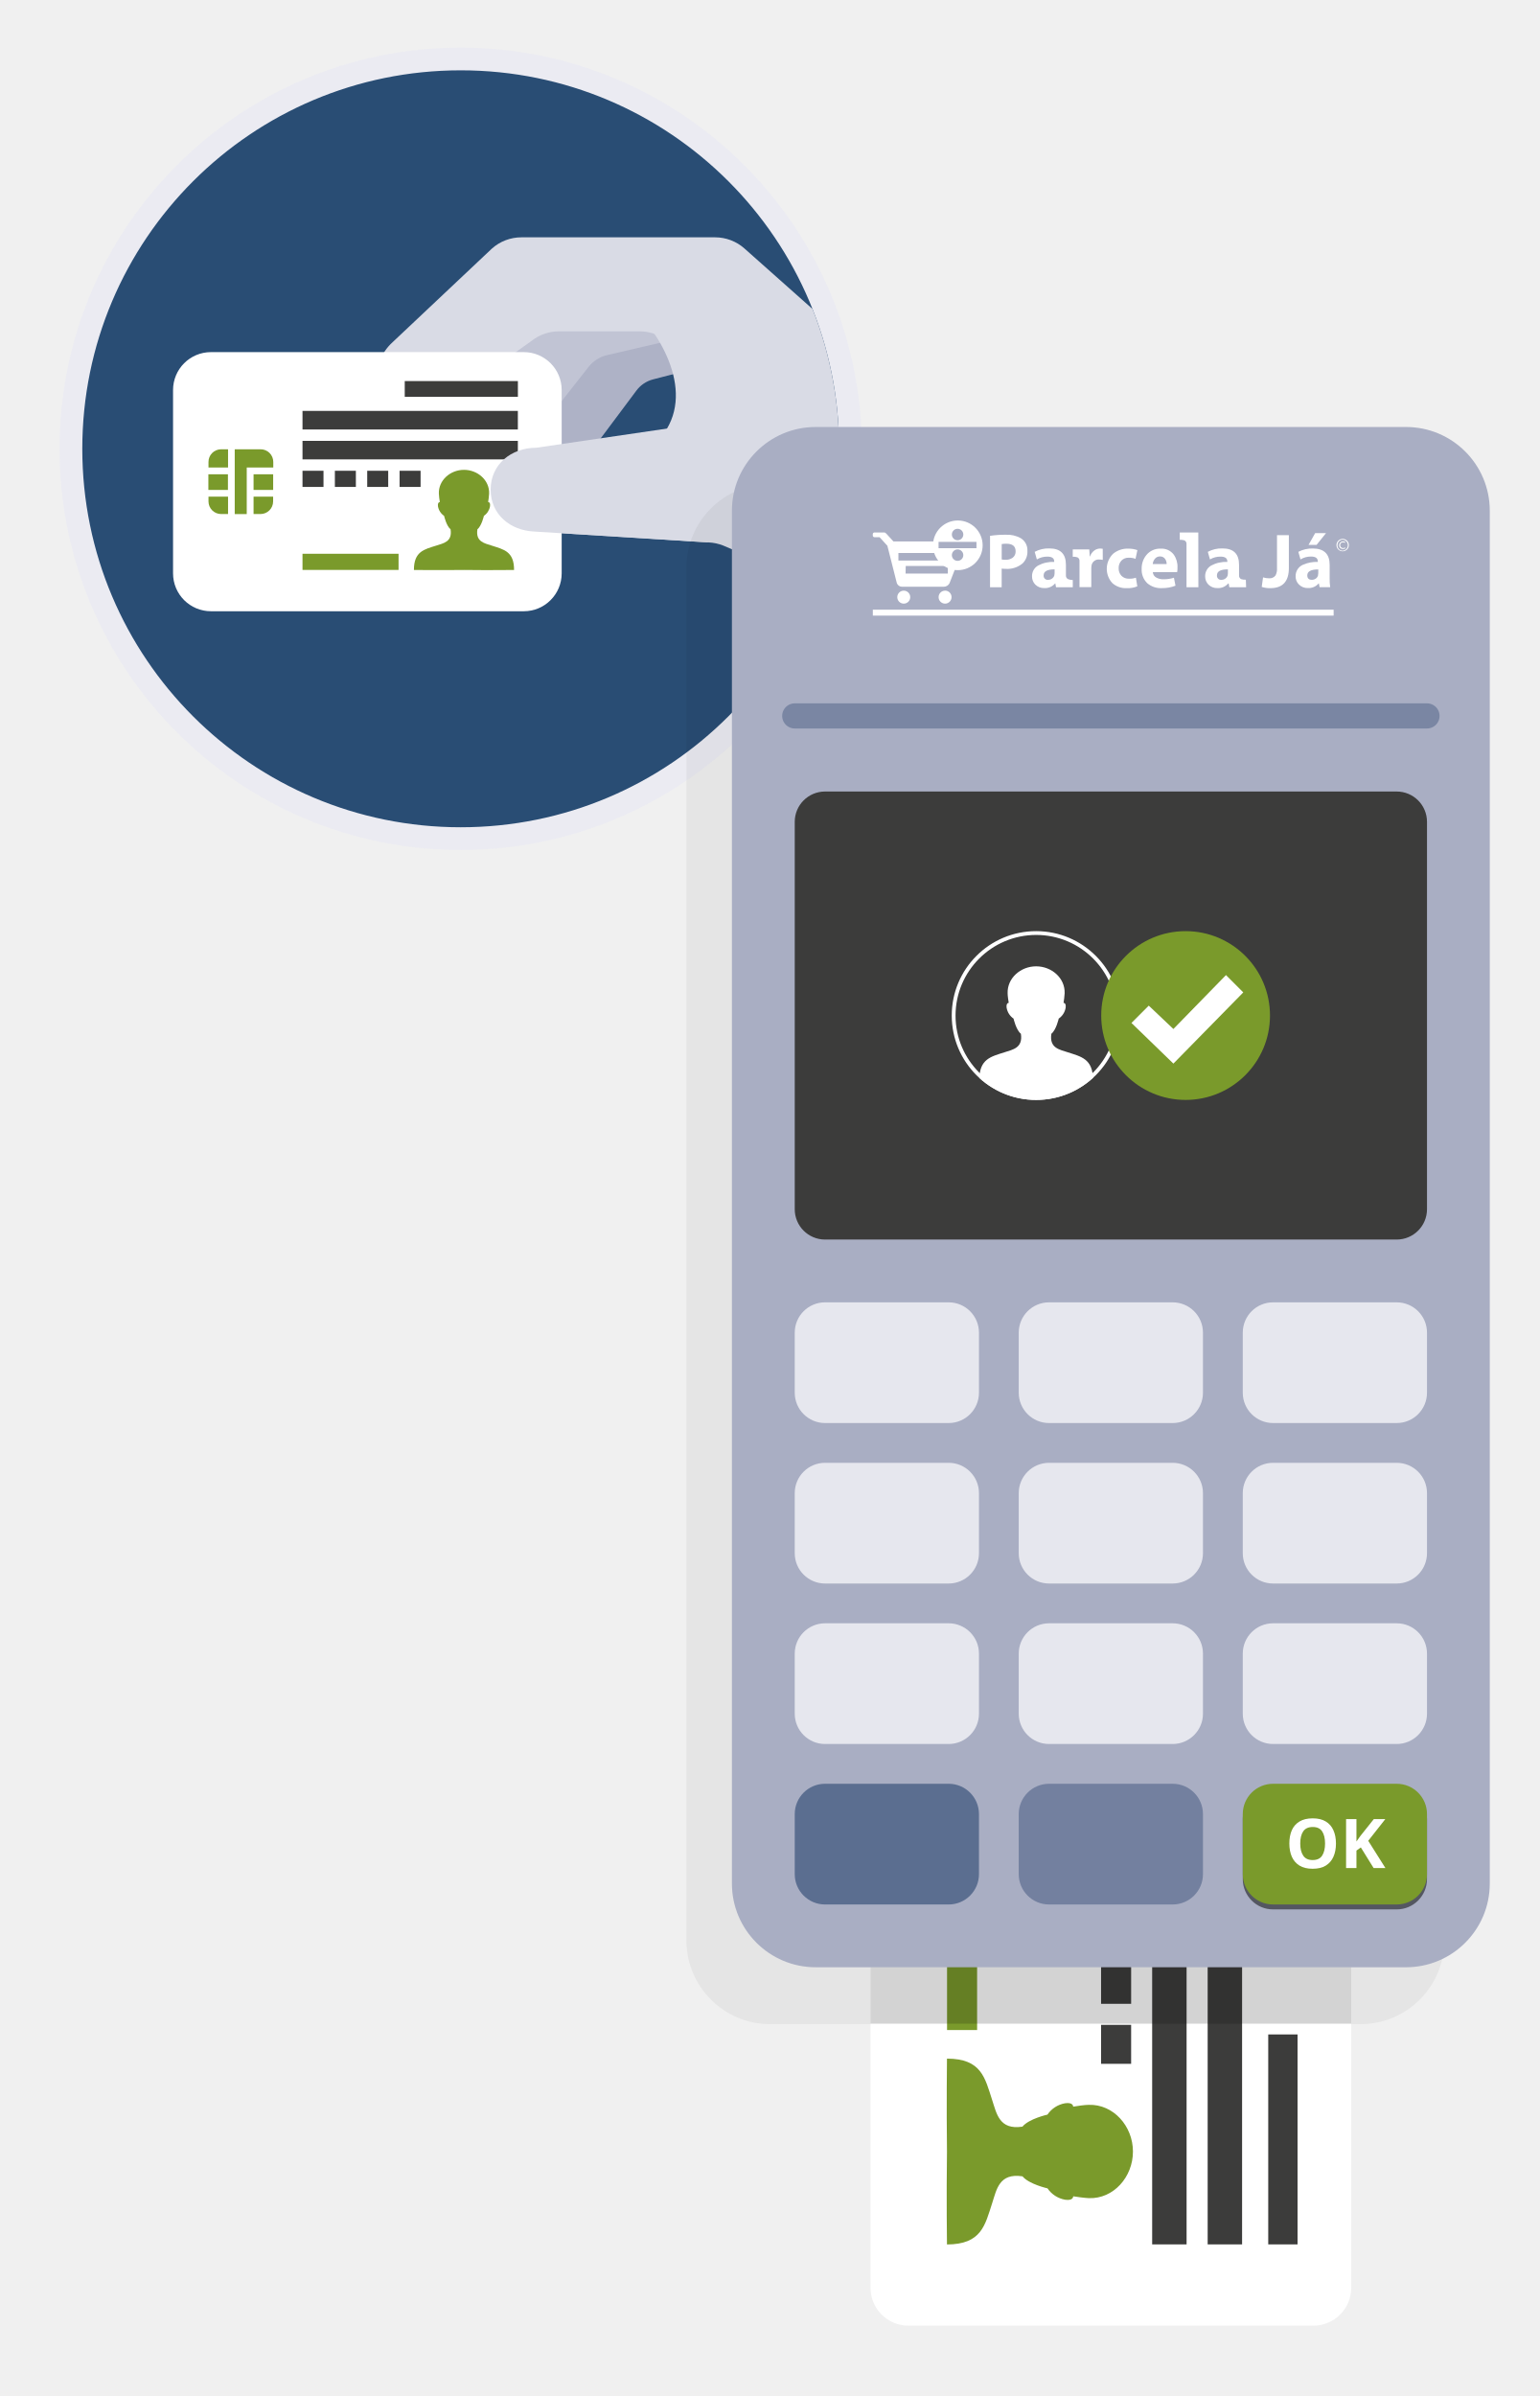
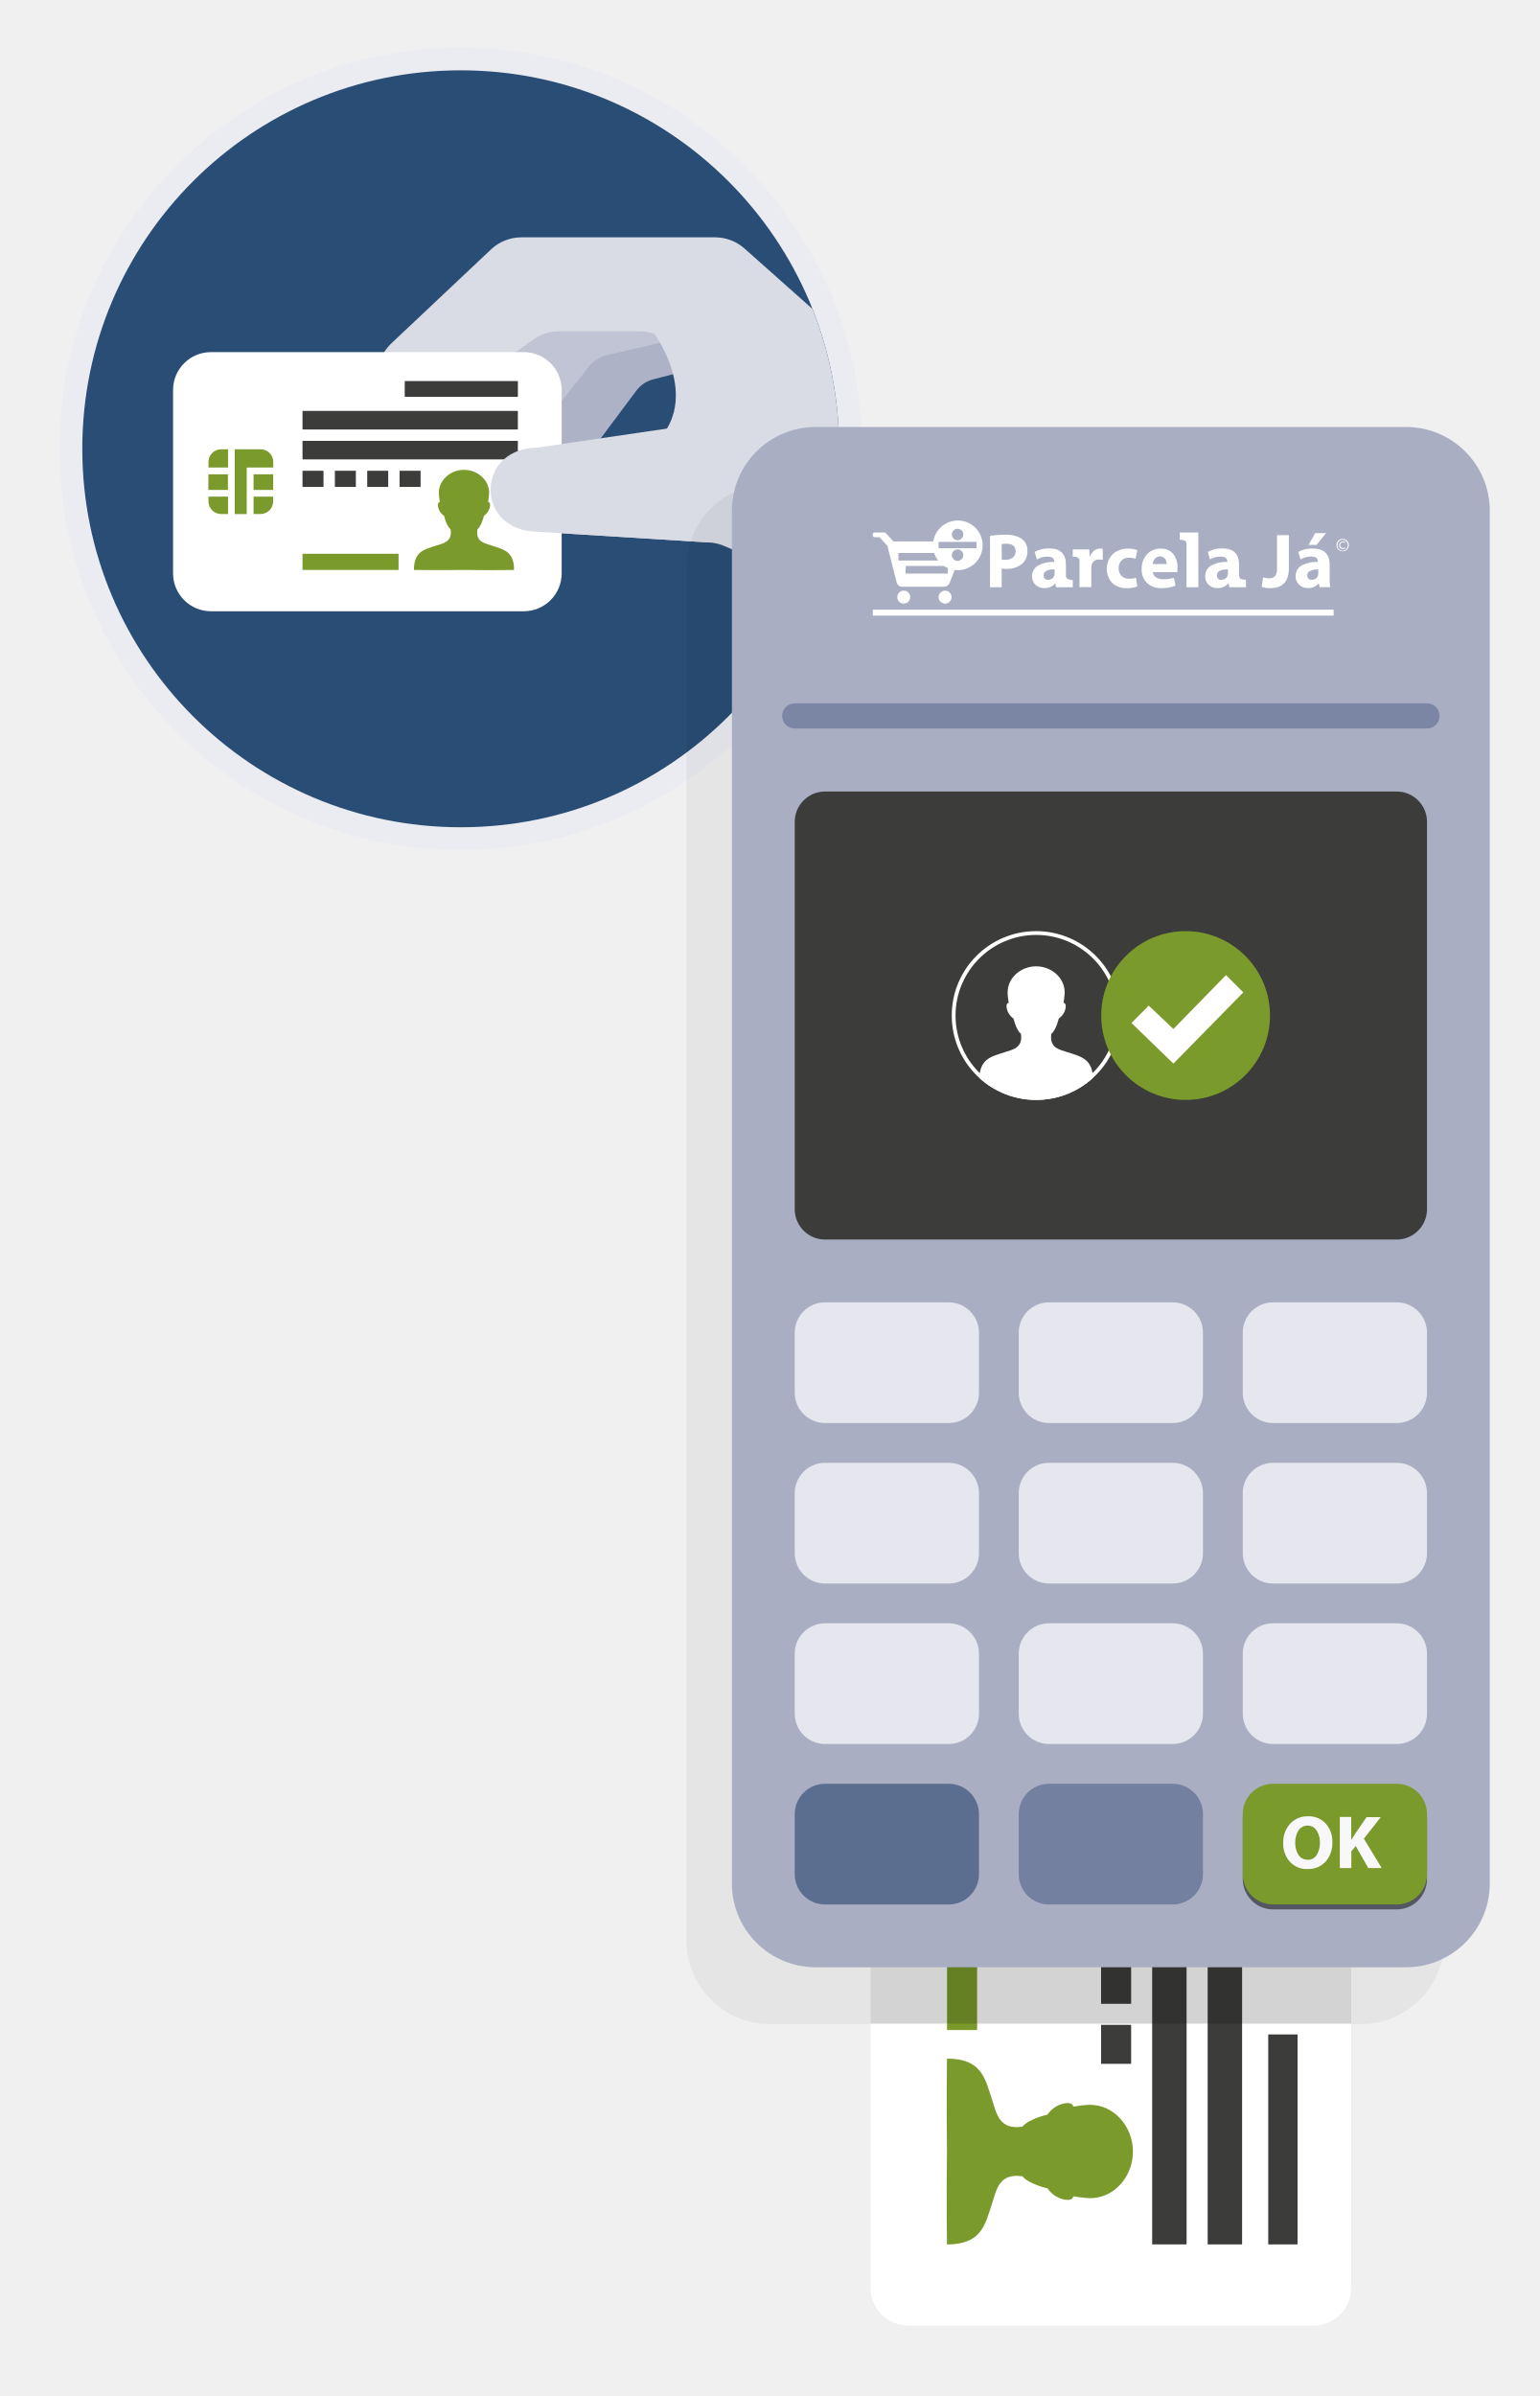
<svg xmlns="http://www.w3.org/2000/svg" viewBox="0 0 406 632">
  <defs>
-     <style>.cls-1,.cls-16{fill:none;}.cls-2{isolation:isolate;}.cls-3{fill:#294d74;}.cls-4{fill:#ebebf2;}.cls-5{clip-path:url(#clip-path);}.cls-6{fill:#aeb2c6;}.cls-7{fill:#c1c4d4;}.cls-8{fill:#d9dbe5;}.cls-20,.cls-9{fill:#fff;}.cls-10{fill:#7a9a2b;}.cls-11{fill:#3c3c3b;}.cls-12{fill:#2e2d2c;}.cls-13{opacity:0.05;}.cls-13,.cls-19,.cls-22{mix-blend-mode:multiply;}.cls-14{fill:#a9aec3;}.cls-15{fill:#e6e7ee;}.cls-16{stroke:#7a86a3;stroke-linecap:round;stroke-linejoin:round;stroke-width:6.63px;}.cls-17{fill:#5b6e90;}.cls-18{fill:#73809f;}.cls-19{opacity:0.5;}.cls-20{font-size:18.08px;font-family:GrandesignNeueRoman-Bold, Grandesign Neue Roman;font-weight:700;}.cls-21{clip-path:url(#clip-path-2);}.cls-22{fill:#1d1d1b;opacity:0.15;}</style>
+     <style>.cls-1,.cls-16{fill:none;}.cls-2{isolation:isolate;}.cls-3{fill:#294d74;}.cls-4{fill:#ebebf2;}.cls-5{clip-path:url(#clip-path);}.cls-6{fill:#aeb2c6;}.cls-7{fill:#c1c4d4;}.cls-8{fill:#d9dbe5;}.cls-9{fill:#fff;}.cls-10{fill:#7a9a2b;}.cls-11{fill:#3c3c3b;}.cls-12{fill:#2e2d2c;}.cls-13{opacity:0.05;}.cls-13,.cls-19,.cls-22{mix-blend-mode:multiply;}.cls-14{fill:#a9aec3;}.cls-15{fill:#e6e7ee;}.cls-16{stroke:#7a86a3;stroke-linecap:round;stroke-linejoin:round;stroke-width:6.63px;}.cls-17{fill:#5b6e90;}.cls-18{fill:#73809f;}.cls-19{opacity:0.5;}.cls-20{fill:#f8f8fa;}.cls-21{clip-path:url(#clip-path-2);}.cls-22{fill:#1d1d1b;opacity:0.15;}</style>
    <clipPath id="clip-path">
      <circle id="SVGID" class="cls-1" cx="121.54" cy="118.38" r="99.83" />
    </clipPath>
    <clipPath id="clip-path-2">
      <circle class="cls-1" cx="273.33" cy="267.87" r="22.26" />
    </clipPath>
  </defs>
  <g class="cls-2">
    <g id="Layer_2" data-name="Layer 2">
      <g id="img_2.3_passos_BLUE" data-name="img 2.3 passos BLUE">
        <rect class="cls-1" width="406" height="632" />
        <g id="SVGID-2" data-name="SVGID">
          <path class="cls-3" d="M121.54,221.21A102.83,102.83,0,1,1,224.37,118.38,102.95,102.95,0,0,1,121.54,221.21Z" />
          <path class="cls-4" d="M121.54,18.55a99.83,99.83,0,1,1-99.83,99.83,99.83,99.83,0,0,1,99.83-99.83m0-6A105.83,105.83,0,1,0,227.37,118.38,105.95,105.95,0,0,0,121.54,12.55Z" />
        </g>
        <g class="cls-5">
          <path class="cls-6" d="M198.2,75.89l-34.08,7.54a8,8,0,0,0-4.53,3.08l-19.44,27A8,8,0,0,0,153,122.94l14.84-19.86a8,8,0,0,1,4.4-3l24.92-6.44a8,8,0,0,0,6-8.48Z" />
          <path class="cls-7" d="M193.39,65.82l-41.7,9.42a8.73,8.73,0,0,0-5,3.24l-23.94,28.89A8.73,8.73,0,0,0,127.21,121c3.43,1,9.12-.12,11.32-2.93l16.73-21.29a8.73,8.73,0,0,1,4.88-3.11l27.38-6.37a8.73,8.73,0,0,0,6.73-9.1Z" />
          <path class="cls-8" d="M172.3,117.49l-.91,7.39,35.26-20.06s-32.39-22.69-38.74-22.69C175.85,90.38,184.31,106.58,172.3,117.49Z" />
          <path class="cls-1" d="M194.9,64.36,155.41,48a8.73,8.73,0,0,0-6-.26l-34.62,11a8.73,8.73,0,0,0,5.13,16.68l25.95-7.74a8.73,8.73,0,0,1,5.78.28l26,10.59A8.73,8.73,0,0,0,188.46,75Z" />
          <path class="cls-8" d="M281.59,148l-66,5.08a12.07,12.07,0,0,1-5.16-.82l-19.65-8.36a12.05,12.05,0,0,0-3.94-.83L141,140.21c-6.47-.26-11.57-4.58-11.57-11.05,0-6.66,5.4-11.06,12.06-11.06l40.88-1a4,4,0,0,0,3.74-5.46l-6.52-16.8a11.65,11.65,0,0,0-10.86-7.44H147.46a11.65,11.65,0,0,0-7.28,2.55l-22.46,16c-2.93,2.34-5.8,3.13-9.41,2.12-8.83-2.46-11.49-11.69-4.7-17.85l26.12-24.62a11.65,11.65,0,0,1,7.83-3h51.08a11.65,11.65,0,0,1,7.74,2.94l40.34,35.85,44.86,7.27V148" />
          <path class="cls-9" d="M213.81,152.11h0m-84.38-23h0" />
          <path class="cls-9" d="M110.45,110.46h0m-3.13-.43.08,0-.08,0m0,0h0m0,0h0m0,0h0m0,0h0m0,0h0m10.53-2.06a11.65,11.65,0,0,1-7.25,2.53,11.65,11.65,0,0,0,7.25-2.53M169,87.39h0m0,0h0m0,0h0m0,0h0m0,0h0m0,0h0m0,0h0m0,0h0m0,0h0" />
          <rect class="cls-9" x="255.52" y="100.73" width="30.92" height="61.83" />
          <path class="cls-9" d="M281.59,98.3v69.11h63V98.3Zm11.52,64.26a6.06,6.06,0,1,1,6.06-6.06A6.06,6.06,0,0,1,293.11,162.56Z" />
          <rect class="cls-9" x="45.65" y="92.88" width="102.52" height="68.35" rx="10" ry="10" />
          <path class="cls-10" d="M55,121.84v1.47h5.16v-4.8H58.3A3.33,3.33,0,0,0,55,121.84Z" />
          <rect class="cls-10" x="54.97" y="125.1" width="5.16" height="4.13" />
          <path class="cls-10" d="M55,132.26a3.33,3.33,0,0,0,3.33,3.33h1.83V131H55Z" />
          <path class="cls-10" d="M66.89,135.59h1.83a3.33,3.33,0,0,0,3.33-3.33V131H66.89Z" />
          <rect class="cls-10" x="66.89" y="125.1" width="5.17" height="4.13" />
          <path class="cls-10" d="M68.72,118.51h-6.8v17.09h3.17V123.31h7v-1.47A3.33,3.33,0,0,0,68.72,118.51Z" />
          <rect class="cls-11" x="79.8" y="124.17" width="5.54" height="4.27" />
          <rect class="cls-11" x="88.34" y="124.17" width="5.54" height="4.27" />
          <rect class="cls-11" x="96.87" y="124.17" width="5.54" height="4.27" />
          <rect class="cls-11" x="105.41" y="124.17" width="5.54" height="4.27" />
          <rect class="cls-10" x="79.8" y="146.07" width="25.34" height="4.27" />
          <rect class="cls-11" x="79.8" y="108.39" width="56.81" height="4.89" />
          <rect class="cls-11" x="106.77" y="100.51" width="29.85" height="4.16" />
          <rect class="cls-11" x="79.8" y="116.28" width="56.81" height="4.89" />
          <path class="cls-10" d="M129.74,143.92c-1.93-.63-4.31-1-3.8-4.3,1.12-.92,1.71-3.55,1.71-3.55a3.82,3.82,0,0,0,1.61-2.5c.16-1.17-.44-1.13-.49-1.15.09-.51.24-1.66.26-2.22.13-3.5-3-6.27-6.63-6.27s-6.75,2.77-6.63,6.27c0,.56.17,1.71.26,2.22,0,0-.65,0-.49,1.15a3.82,3.82,0,0,0,1.61,2.5s.59,2.63,1.71,3.55c.51,3.31-1.88,3.67-3.8,4.3-3.13,1-5.87,1.5-5.87,6.42,0,0,6.6.08,13.21,0,6.61.09,13.21,0,13.21,0C135.62,145.42,132.87,144.94,129.74,143.92Z" />
          <path class="cls-8" d="M186.8,143.08,141,140.21c-6.47-.26-11.57-4.58-11.57-11.05,0-6.66,5.4-11.06,12.06-11.06l40.88-6" />
        </g>
        <rect class="cls-9" x="229.64" y="423.24" width="126.81" height="190.21" rx="10" ry="10" />
        <path class="cls-12" d="M302.71,440.52H300v9.58h8.91V446.7A6.18,6.18,0,0,0,302.71,440.52Z" />
        <rect class="cls-12" x="288.98" y="440.52" width="7.67" height="9.58" />
        <path class="cls-12" d="M283.37,440.52a6.18,6.18,0,0,0-6.18,6.19v3.39h8.46v-9.58Z" />
        <path class="cls-12" d="M277.19,462.63V466a6.18,6.18,0,0,0,6.18,6.19h2.28v-9.59Z" />
        <rect class="cls-12" x="288.98" y="462.63" width="7.67" height="9.59" />
        <path class="cls-12" d="M308.89,466V453.42h-31.7v5.89H300v12.91h2.73A6.18,6.18,0,0,0,308.89,466Z" />
        <rect class="cls-11" x="290.46" y="486.6" width="7.93" height="10.28" />
        <rect class="cls-11" x="290.46" y="502.43" width="7.93" height="10.28" />
        <rect class="cls-11" x="290.46" y="518.27" width="7.93" height="10.28" />
        <rect class="cls-11" x="290.46" y="534.1" width="7.93" height="10.28" />
        <rect class="cls-10" x="249.83" y="486.6" width="7.93" height="48.87" />
        <rect class="cls-11" x="318.58" y="486.6" width="9.08" height="105.41" />
        <rect class="cls-11" x="334.56" y="536.63" width="7.73" height="55.38" />
        <rect class="cls-11" x="303.94" y="486.6" width="9.08" height="105.41" />
        <path class="cls-10" d="M261.74,581.11c1.17-3.57,1.83-8,8-7.05,1.7,2.08,6.59,3.17,6.59,3.17a7.1,7.1,0,0,0,4.65,3c2.17.3,2.1-.82,2.14-.9.94.16,3.09.44,4.12.48,6.5.24,11.63-5.58,11.63-12.29S293.71,555,287.22,555.2c-1,0-3.18.31-4.12.48,0-.08,0-1.2-2.14-.9a7.1,7.1,0,0,0-4.65,3s-4.89,1.09-6.59,3.17c-6.15.94-6.81-3.48-8-7.05-1.89-5.8-2.79-10.89-11.91-10.89,0,0-.15,12.24,0,24.51-.17,12.27,0,24.51,0,24.51C258.95,592,259.85,586.91,261.74,581.11Z" />
        <g class="cls-13">
          <path d="M381,511.82a22.09,22.09,0,0,1-22.09,22.09H203.17a22.09,22.09,0,0,1-22.09-22.09V149.72a22.09,22.09,0,0,1,22.09-22.09H358.91A22.09,22.09,0,0,1,381,149.72v362.1Z" />
        </g>
        <path class="cls-14" d="M393,496.82a22.09,22.09,0,0,1-22.09,22.09H215.17a22.09,22.09,0,0,1-22.09-22.09V134.72a22.09,22.09,0,0,1,22.09-22.09H370.91A22.09,22.09,0,0,1,393,134.72v362.1Z" />
        <rect class="cls-15" x="209.65" y="428.18" width="48.6" height="31.84" rx="8" ry="8" />
        <rect class="cls-15" x="268.74" y="428.18" width="48.6" height="31.84" rx="8" ry="8" />
        <rect class="cls-15" x="327.84" y="428.18" width="48.6" height="31.84" rx="8" ry="8" />
        <rect class="cls-15" x="209.65" y="385.85" width="48.6" height="31.84" rx="8" ry="8" />
        <rect class="cls-15" x="268.74" y="385.85" width="48.6" height="31.84" rx="8" ry="8" />
        <rect class="cls-15" x="327.84" y="385.85" width="48.6" height="31.84" rx="8" ry="8" />
        <rect class="cls-15" x="209.65" y="343.52" width="48.6" height="31.84" rx="8" ry="8" />
        <rect class="cls-15" x="268.74" y="343.52" width="48.6" height="31.84" rx="8" ry="8" />
        <rect class="cls-15" x="327.84" y="343.52" width="48.6" height="31.84" rx="8" ry="8" />
        <rect class="cls-11" x="209.65" y="208.78" width="166.79" height="118.18" rx="8" ry="8" />
        <line class="cls-16" x1="209.65" y1="188.84" x2="376.44" y2="188.84" />
        <g id="line">
          <rect class="cls-9" x="230.25" y="160.82" width="121.56" height="1.56" />
        </g>
        <g id="paracela_ja" data-name="paracela ja">
          <path class="cls-9" d="M355.83,143.81a1.64,1.64,0,1,1-1.64-1.67,1.64,1.64,0,0,1,1.64,1.67Zm-3,0a1.39,1.39,0,0,0,1.33,1.45h.06a1.46,1.46,0,0,0,0-2.91h0a1.4,1.4,0,0,0-1.38,1.47Zm2-.63a1.18,1.18,0,0,0-.52-.13.69.69,0,0,0-.77.75.72.72,0,0,0,.68.76h.09a1.06,1.06,0,0,0,.55-.14l.07.21a1.24,1.24,0,0,1-.67.17.94.94,0,0,1-1-1,1,1,0,0,1,1-1h0a1.07,1.07,0,0,1,.6.15Z" />
        </g>
        <path id="car" class="cls-9" d="M240.12,157.51a1.71,1.71,0,1,1-1.71-1.71h0A1.71,1.71,0,0,1,240.12,157.51Zm9.19-1.71a1.71,1.71,0,1,0,1.71,1.71A1.71,1.71,0,0,0,249.31,155.79Zm5.14-12.07-.83,2.13H237a0,0,0,0,0,0,0v2a0,0,0,0,0,0,0h15.81l-2.34,6a1.72,1.72,0,0,1-1.53.91H238a1.47,1.47,0,0,1-1.41-.93l-2.5-9.88-2.06-2.26,0,0h-1.3a.45.45,0,0,1-.49-.4v-.46a.45.45,0,0,1,.49-.39h2.52a.52.52,0,0,1,.42.2.38.38,0,0,1,.11.08l1.9,2.08h17.95C254.28,142.81,254.65,143.22,254.46,143.72Zm-15.56,7.56a0,0,0,0,0,0,0h11.15a0,0,0,0,0,0,0v-2a0,0,0,0,0,0,0H238.93a0,0,0,0,0,0,0Z" />
        <g id="circle">
          <circle class="cls-9" cx="252.67" cy="143.84" r="6.55" />
          <path class="cls-14" d="M247.59,144.59v-1.65a0,0,0,0,1,0,0h10a0,0,0,0,1,0,0v1.66a0,0,0,0,1,0,0h-10A0,0,0,0,1,247.59,144.59Zm6.53,1.83a1.51,1.51,0,1,0-1.51,1.52,1.51,1.51,0,0,0,1.51-1.52h0Zm0-5.44a1.51,1.51,0,1,0-1.51,1.52,1.51,1.51,0,0,0,1.51-1.52h0" />
        </g>
        <path class="cls-9" d="M261.17,154.9V141.34a26.06,26.06,0,0,1,4.2-.29,7.33,7.33,0,0,1,3.89.9,3.7,3.7,0,0,1,1.77,3.38,4.26,4.26,0,0,1-1.26,3.27,6.27,6.27,0,0,1-4.46,1.45,7.26,7.26,0,0,1-1.07-.07v4.92Zm3.08-11.4v4.08a5.23,5.23,0,0,0,1,.08,3.08,3.08,0,0,0,1.87-.53,2,2,0,0,0,.8-1.71q0-2-2.43-2A6.3,6.3,0,0,0,264.25,143.51Z" />
        <path class="cls-9" d="M283,154.9h-4.42l-.18-1h-.07a3.46,3.46,0,0,1-2.85,1.22,3.2,3.2,0,0,1-2.38-.93,3,3,0,0,1-.85-2.13,3.18,3.18,0,0,1,1.6-2.89,8.09,8.09,0,0,1,4.25-.94v-.13q0-1.29-1.82-1.28a5.31,5.31,0,0,0-2.76.74l-.57-2a7.68,7.68,0,0,1,3.87-.9q4.37,0,4.37,4.31v2.79a1,1,0,0,0,.56,1A3.46,3.46,0,0,0,283,153Zm-4.8-3.62v-1.1q-2.89,0-2.89,1.57a1.07,1.07,0,0,0,1.22,1.19,1.66,1.66,0,0,0,1-.33,1.57,1.57,0,0,0,.6-.82A1.83,1.83,0,0,0,278.19,151.28Z" />
        <path class="cls-9" d="M290.91,147.68a4.21,4.21,0,0,0-.85-.09,1.9,1.9,0,0,0-2.12,1.58,3.25,3.25,0,0,0-.06.69v5h-3.11V148a1,1,0,0,0-.56-1,3.42,3.42,0,0,0-1.22-.15v-1.93h4.36l.12,1.84h.08a3.14,3.14,0,0,1,1.17-1.58,2.62,2.62,0,0,1,1.51-.49,3.15,3.15,0,0,1,.67.06Z" />
        <path class="cls-9" d="M299.65,152.38l.37,2.28a6.55,6.55,0,0,1-2.78.48,5.32,5.32,0,0,1-3.82-1.35,5.56,5.56,0,0,1,.18-7.69,5.92,5.92,0,0,1,4.07-1.38,6.72,6.72,0,0,1,2.37.39l-.49,2.3a4.5,4.5,0,0,0-1.73-.3,2.55,2.55,0,0,0-2,.77,2.83,2.83,0,0,0-.72,2,2.8,2.8,0,0,0,.74,2,2.65,2.65,0,0,0,2,.77A4.87,4.87,0,0,0,299.65,152.38Z" />
        <path class="cls-9" d="M310.53,150.91h-6.42a1.74,1.74,0,0,0,1,1.48,3.79,3.79,0,0,0,1.82.41,8.9,8.9,0,0,0,2.75-.41l.41,2.1a9.45,9.45,0,0,1-3.6.64,5.45,5.45,0,0,1-3.86-1.31,4.9,4.9,0,0,1-1.46-3.78,5.57,5.57,0,0,1,1.22-3.61,4.63,4.63,0,0,1,3.81-1.71,4,4,0,0,1,3.42,1.55,5.5,5.5,0,0,1,1,3.42A6.19,6.19,0,0,1,310.53,150.91Zm-6.44-2.12h3.67a2.37,2.37,0,0,0-.35-1.28,1.56,1.56,0,0,0-1.41-.74,1.67,1.67,0,0,0-1.34.62A2.5,2.5,0,0,0,304.09,148.79Z" />
        <path class="cls-9" d="M316.13,154.9H313V143.53a1,1,0,0,0-.56-1,3.59,3.59,0,0,0-1.22-.14v-1.94h4.89Z" />
        <path class="cls-9" d="M328.72,154.9H324.3l-.18-1H324a3.46,3.46,0,0,1-2.85,1.22,3.2,3.2,0,0,1-2.38-.93,3,3,0,0,1-.85-2.13,3.18,3.18,0,0,1,1.6-2.89,8.09,8.09,0,0,1,4.25-.94v-.13q0-1.29-1.82-1.28a5.31,5.31,0,0,0-2.76.74l-.57-2a7.68,7.68,0,0,1,3.87-.9q4.37,0,4.37,4.31v2.79a1,1,0,0,0,.56,1,3.46,3.46,0,0,0,1.23.15Zm-4.8-3.62v-1.1q-2.89,0-2.89,1.57a1.07,1.07,0,0,0,1.22,1.19,1.66,1.66,0,0,0,1-.33,1.57,1.57,0,0,0,.6-.82A1.83,1.83,0,0,0,323.92,151.28Z" />
        <path class="cls-9" d="M336.87,149.81v-8.64H340v8.68q0,5.29-4.9,5.29a6.86,6.86,0,0,1-2.26-.33l.35-2.51a5.39,5.39,0,0,0,1.59.24,1.9,1.9,0,0,0,1.72-.78A3.76,3.76,0,0,0,336.87,149.81Z" />
        <path class="cls-9" d="M350.76,149v3.46a15.62,15.62,0,0,0,.14,2.43h-2.79l-.19-1h-.06a3.46,3.46,0,0,1-2.85,1.22,3.15,3.15,0,0,1-2.37-.95,2.92,2.92,0,0,1-.86-2.12,3.23,3.23,0,0,1,2-3.1,8.92,8.92,0,0,1,3.86-.72v-.14q0-1.28-1.81-1.28a5.21,5.21,0,0,0-2.76.76l-.57-2a7.83,7.83,0,0,1,3.87-.88Q350.76,144.71,350.76,149Zm-3,2.26V150.2q-2.9,0-2.9,1.57,0,1.17,1.22,1.17a1.76,1.76,0,0,0,1-.31,1.46,1.46,0,0,0,.61-.83A1.93,1.93,0,0,0,347.74,151.27Zm-.82-10.64h2.86l-2.49,3.11h-2.12Z" />
        <rect class="cls-17" x="209.65" y="470.51" width="48.6" height="31.84" rx="8" ry="8" />
        <rect class="cls-18" x="268.74" y="470.51" width="48.6" height="31.84" rx="8" ry="8" />
        <polygon class="cls-9" points="362.99 481.2 359.63 477.84 349.43 488.3 344.65 483.77 341.29 487.13 349.43 495.02 362.99 481.2" />
        <g class="cls-19">
          <rect x="327.84" y="471.81" width="48.6" height="31.84" rx="8" ry="8" />
        </g>
        <rect class="cls-10" x="327.84" y="470.51" width="48.6" height="31.84" rx="8" ry="8" />
-         <text class="cls-20" transform="translate(339.08 492.74)">OK</text>
+         <path class="cls-20" d="M344.85,493h0a5.88,5.88,0,0,1-4.66-2,7.13,7.13,0,0,1-1.68-4.86,7.3,7.3,0,0,1,1.74-5,6.15,6.15,0,0,1,4.82-2.05,6,6,0,0,1,4.74,2,7,7,0,0,1,1.66,4.79,7.43,7.43,0,0,1-1.7,5.09A6.21,6.21,0,0,1,344.85,493Zm.11-2.42h0a2.76,2.76,0,0,0,2.53-1.53,6.13,6.13,0,0,0,.7-3,5.8,5.8,0,0,0-.73-3,2.87,2.87,0,0,0-5.06,0,6,6,0,0,0-.72,3,5.87,5.87,0,0,0,.73,3A2.78,2.78,0,0,0,345,490.54Z" />
+         <path class="cls-20" d="M353.45,492.74V479.26h3v6h.06q.49-.85.93-1.48l3.06-4.47h3.74L359.79,485l4.7,7.74h-3.55l-3.3-5.82-1.16,1.42v4.4Z" />
        <g class="cls-21">
          <path class="cls-9" d="M281.66,277.56c-2.19-.72-4.89-1.12-4.31-4.88,1.27-1,1.94-4,1.94-4a4.34,4.34,0,0,0,1.82-2.84c.18-1.33-.5-1.29-.55-1.31.1-.58.27-1.89.29-2.52.15-4-3.41-7.12-7.52-7.12s-7.66,3.14-7.52,7.12c0,.63.19,1.94.29,2.52-.05,0-.73,0-.55,1.31a4.34,4.34,0,0,0,1.82,2.84s.67,3,1.94,4c.57,3.76-2.13,4.16-4.31,4.88-3.55,1.15-6.66,1.71-6.66,7.28,0,0,4.84,5.83,15,5.83s15-5.83,15-5.83C288.32,279.27,285.21,278.72,281.66,277.56Z" />
        </g>
        <path class="cls-9" d="M273.33,246.61a21.26,21.26,0,1,1-21.26,21.26,21.29,21.29,0,0,1,21.26-21.26m0-1a22.26,22.26,0,1,0,22.26,22.26,22.26,22.26,0,0,0-22.26-22.26Z" />
        <circle class="cls-10" cx="312.76" cy="267.87" r="22.26" />
        <polygon class="cls-9" points="327.97 261.77 323.41 257.2 309.54 271.42 303.04 265.26 298.48 269.83 309.54 280.55 327.97 261.77" />
        <rect class="cls-22" x="229.64" y="518.91" width="126.81" height="14.84" />
      </g>
    </g>
  </g>
</svg>
